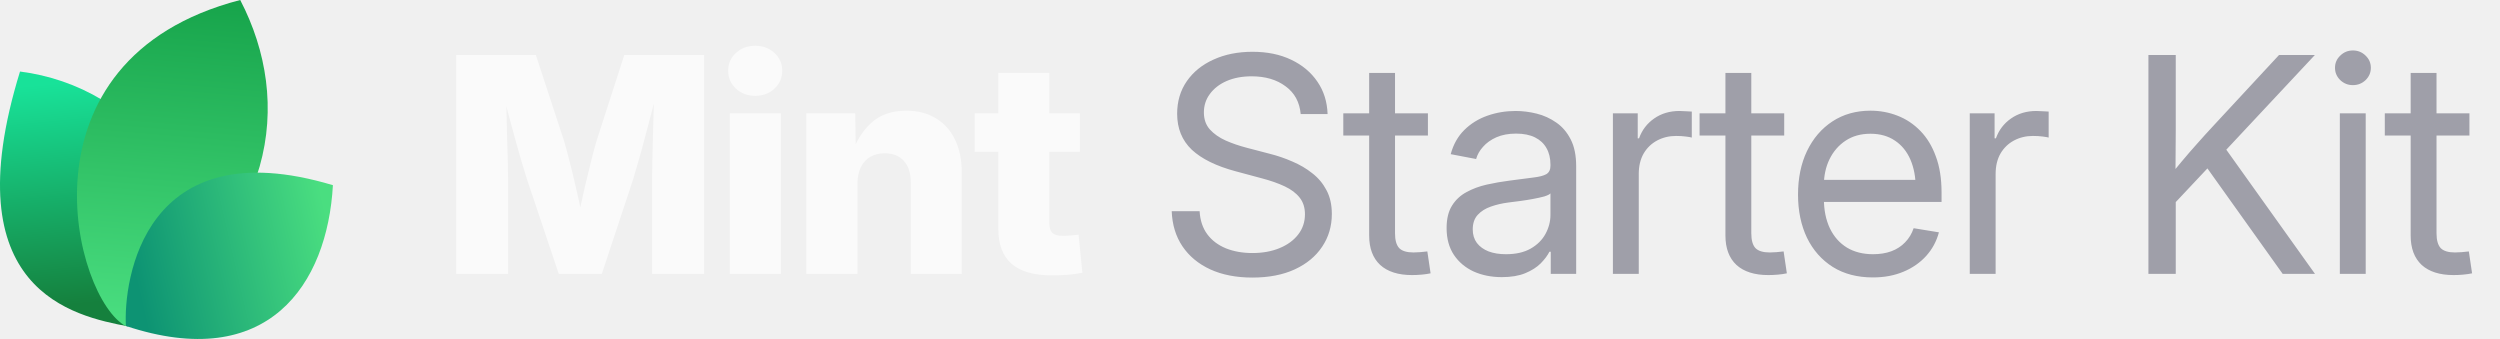
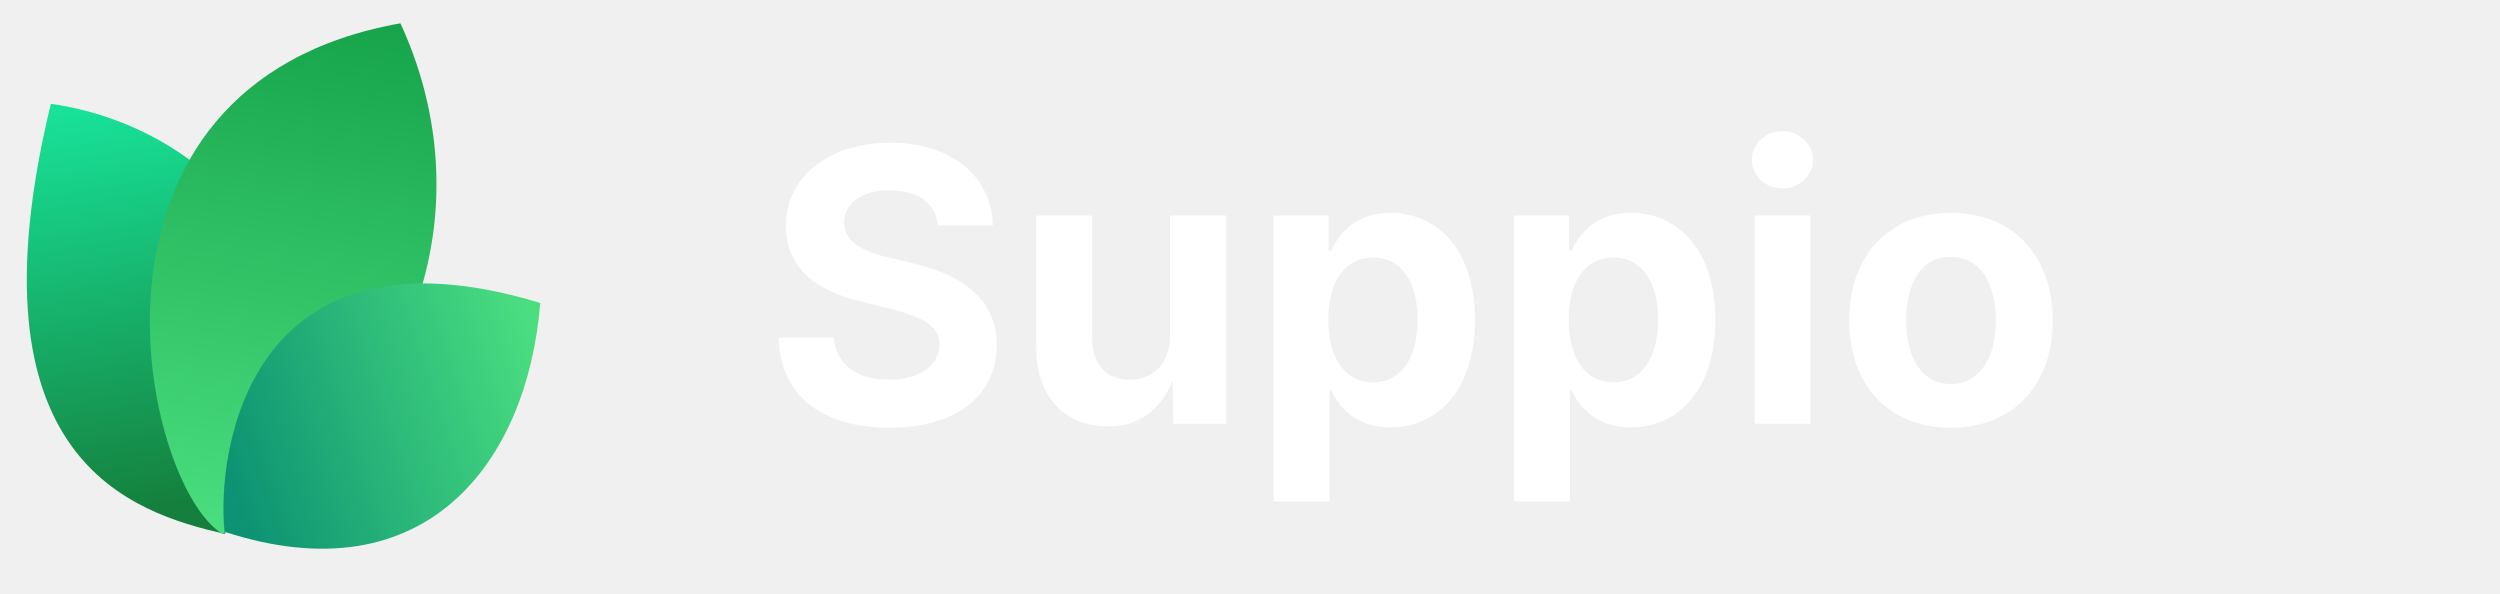
- <svg xmlns="http://www.w3.org/2000/svg" width="177" height="24" viewBox="0 0 177 24" fill="none">
-   <path d="M9.061 23.108C5.268 22.377 -3.391 20.627 1.417 5.064C9.634 6.099 16.973 14.064 9.061 23.108Z" fill="url(#paint0_linear_17557_2145)" />
-   <path d="M8.919 23.094C5.276 21.222 0.784 4.209 17.007 0C20.757 7.193 19.621 16.545 8.919 23.094Z" fill="url(#paint1_linear_17557_2145)" />
-   <path d="M8.914 23.079C8.735 19.882 10.159 9.085 23.57 13.111C23.181 20.123 18.984 26.418 8.914 23.079Z" fill="url(#paint2_linear_17557_2145)" />
-   <path d="M32.301 19.392V3.894H37.938L39.925 9.948C40.036 10.315 40.164 10.787 40.31 11.362C40.462 11.938 40.611 12.552 40.757 13.204C40.91 13.855 41.048 14.483 41.173 15.086C41.305 15.682 41.412 16.192 41.495 16.615H40.695C40.771 16.192 40.871 15.682 40.996 15.086C41.128 14.49 41.267 13.866 41.412 13.214C41.565 12.562 41.714 11.948 41.86 11.373C42.005 10.79 42.133 10.315 42.244 9.948L44.2 3.894H49.848V19.392H46.166V12.704C46.166 12.357 46.173 11.917 46.187 11.383C46.2 10.849 46.214 10.27 46.228 9.646C46.249 9.022 46.266 8.391 46.28 7.753C46.301 7.115 46.311 6.519 46.311 5.964H46.623C46.485 6.561 46.332 7.181 46.166 7.826C45.999 8.471 45.833 9.102 45.666 9.719C45.507 10.336 45.351 10.901 45.198 11.414C45.053 11.928 44.928 12.357 44.824 12.704L42.608 19.392H39.561L37.314 12.704C37.203 12.357 37.072 11.928 36.919 11.414C36.773 10.901 36.614 10.34 36.441 9.729C36.274 9.112 36.104 8.481 35.931 7.836C35.764 7.192 35.608 6.567 35.463 5.964H35.827C35.834 6.512 35.844 7.105 35.858 7.743C35.872 8.374 35.886 9.005 35.9 9.636C35.92 10.26 35.938 10.839 35.952 11.373C35.965 11.907 35.972 12.351 35.972 12.704V19.392H32.301ZM51.668 19.392V8.024H55.288V19.392H51.668ZM53.468 6.786C52.927 6.786 52.473 6.616 52.105 6.276C51.738 5.93 51.554 5.507 51.554 5.007C51.554 4.508 51.738 4.088 52.105 3.749C52.473 3.409 52.927 3.239 53.468 3.239C54.009 3.239 54.463 3.409 54.83 3.749C55.198 4.082 55.382 4.501 55.382 5.007C55.382 5.507 55.198 5.93 54.83 6.276C54.463 6.616 54.009 6.786 53.468 6.786ZM60.708 13.027V19.392H57.088V8.024H60.551L60.593 10.967H60.281C60.593 10.024 61.061 9.268 61.685 8.7C62.309 8.124 63.138 7.836 64.171 7.836C64.975 7.836 65.672 8.017 66.262 8.377C66.851 8.731 67.302 9.234 67.614 9.885C67.933 10.537 68.092 11.307 68.092 12.194V19.392H64.483V12.912C64.483 12.26 64.32 11.754 63.994 11.394C63.675 11.033 63.221 10.853 62.632 10.853C62.25 10.853 61.914 10.936 61.623 11.102C61.332 11.269 61.106 11.515 60.947 11.841C60.787 12.16 60.708 12.555 60.708 13.027ZM76.456 8.024V10.749H69.008V8.024H76.456ZM70.683 5.163H74.292V15.783C74.292 16.102 74.361 16.334 74.5 16.48C74.646 16.625 74.899 16.698 75.259 16.698C75.405 16.698 75.596 16.688 75.831 16.667C76.074 16.646 76.251 16.629 76.362 16.615L76.632 19.309C76.313 19.378 75.963 19.427 75.582 19.455C75.207 19.482 74.836 19.496 74.469 19.496C73.2 19.496 72.25 19.222 71.619 18.674C70.995 18.127 70.683 17.308 70.683 16.22V5.163Z" fill="#FAFAFA" />
-   <path d="M88.667 19.652C87.523 19.652 86.528 19.458 85.682 19.07C84.843 18.681 84.188 18.137 83.716 17.437C83.245 16.736 82.992 15.908 82.957 14.951H84.933C84.968 15.596 85.148 16.14 85.474 16.584C85.8 17.021 86.24 17.354 86.795 17.582C87.35 17.804 87.974 17.915 88.667 17.915C89.388 17.915 90.026 17.801 90.581 17.572C91.143 17.343 91.583 17.024 91.902 16.615C92.228 16.199 92.391 15.717 92.391 15.169C92.391 14.698 92.266 14.306 92.017 13.994C91.767 13.675 91.413 13.408 90.956 13.193C90.498 12.978 89.954 12.787 89.323 12.621L87.502 12.132C86.123 11.765 85.082 11.255 84.382 10.603C83.689 9.944 83.342 9.095 83.342 8.055C83.342 7.174 83.571 6.404 84.028 5.746C84.486 5.087 85.117 4.577 85.921 4.217C86.726 3.849 87.645 3.666 88.678 3.666C89.718 3.666 90.63 3.853 91.413 4.227C92.204 4.602 92.824 5.122 93.275 5.787C93.726 6.446 93.965 7.209 93.993 8.076H92.089C92.013 7.23 91.656 6.574 91.018 6.11C90.387 5.638 89.586 5.403 88.615 5.403C87.95 5.403 87.36 5.513 86.847 5.735C86.341 5.957 85.946 6.262 85.661 6.651C85.377 7.032 85.235 7.469 85.235 7.961C85.235 8.447 85.377 8.849 85.661 9.168C85.946 9.48 86.317 9.74 86.774 9.948C87.232 10.149 87.724 10.319 88.251 10.457L89.884 10.884C90.439 11.023 90.977 11.206 91.496 11.435C92.023 11.657 92.495 11.934 92.911 12.267C93.334 12.593 93.67 12.995 93.92 13.474C94.17 13.945 94.294 14.504 94.294 15.149C94.294 16.015 94.066 16.788 93.608 17.468C93.157 18.148 92.512 18.681 91.673 19.07C90.834 19.458 89.832 19.652 88.667 19.652ZM101.097 8.024V9.594H95.106V8.024H101.097ZM96.937 5.163H98.767V16.521C98.767 17 98.865 17.347 99.059 17.562C99.26 17.77 99.6 17.874 100.078 17.874C100.21 17.874 100.366 17.867 100.546 17.853C100.733 17.832 100.903 17.815 101.056 17.801L101.285 19.351C101.097 19.392 100.886 19.423 100.65 19.444C100.414 19.465 100.189 19.475 99.974 19.475C98.996 19.475 98.244 19.236 97.717 18.758C97.197 18.272 96.937 17.579 96.937 16.677V5.163ZM106.33 19.621C105.595 19.621 104.932 19.489 104.343 19.226C103.754 18.955 103.285 18.564 102.939 18.05C102.592 17.53 102.419 16.896 102.419 16.147C102.419 15.495 102.547 14.965 102.804 14.556C103.06 14.146 103.403 13.828 103.833 13.599C104.263 13.363 104.742 13.186 105.269 13.068C105.796 12.95 106.333 12.857 106.881 12.787C107.574 12.69 108.132 12.617 108.555 12.569C108.978 12.52 109.287 12.441 109.481 12.33C109.675 12.212 109.772 12.014 109.772 11.737V11.654C109.772 11.203 109.679 10.815 109.492 10.489C109.311 10.163 109.041 9.91 108.68 9.729C108.32 9.549 107.872 9.459 107.338 9.459C106.805 9.459 106.34 9.546 105.945 9.719C105.556 9.892 105.241 10.118 104.998 10.395C104.755 10.665 104.593 10.953 104.509 11.258L102.71 10.915C102.897 10.222 103.22 9.65 103.677 9.199C104.135 8.748 104.679 8.412 105.31 8.19C105.941 7.968 106.607 7.857 107.307 7.857C107.8 7.857 108.295 7.92 108.795 8.044C109.301 8.169 109.765 8.381 110.188 8.679C110.611 8.97 110.951 9.369 111.208 9.875C111.464 10.374 111.593 11.005 111.593 11.768V19.392H109.793V17.822H109.7C109.568 18.085 109.363 18.359 109.086 18.643C108.809 18.921 108.444 19.153 107.994 19.34C107.543 19.527 106.988 19.621 106.33 19.621ZM106.621 17.998C107.321 17.998 107.904 17.867 108.368 17.603C108.84 17.333 109.19 16.986 109.419 16.563C109.654 16.133 109.772 15.682 109.772 15.211V13.692C109.703 13.769 109.554 13.841 109.325 13.911C109.096 13.973 108.829 14.032 108.524 14.088C108.226 14.143 107.921 14.192 107.609 14.233C107.304 14.275 107.033 14.309 106.798 14.337C106.354 14.393 105.938 14.49 105.549 14.628C105.168 14.76 104.86 14.954 104.624 15.211C104.388 15.467 104.27 15.811 104.27 16.241C104.27 16.615 104.367 16.934 104.561 17.198C104.762 17.461 105.04 17.662 105.393 17.801C105.747 17.933 106.156 17.998 106.621 17.998ZM114.193 19.392V8.024H115.951V9.792H116.045C116.253 9.209 116.61 8.741 117.116 8.388C117.622 8.034 118.219 7.857 118.905 7.857C119.058 7.857 119.217 7.864 119.384 7.878C119.55 7.885 119.682 7.892 119.779 7.899V9.74C119.716 9.719 119.578 9.695 119.363 9.667C119.155 9.639 118.922 9.625 118.666 9.625C118.174 9.625 117.726 9.733 117.324 9.948C116.922 10.163 116.603 10.471 116.367 10.874C116.138 11.276 116.024 11.758 116.024 12.319V19.392H114.193ZM126.322 8.024V9.594H120.33V8.024H126.322ZM122.161 5.163H123.992V16.521C123.992 17 124.089 17.347 124.283 17.562C124.484 17.77 124.824 17.874 125.302 17.874C125.434 17.874 125.59 17.867 125.77 17.853C125.958 17.832 126.127 17.815 126.28 17.801L126.509 19.351C126.322 19.392 126.11 19.423 125.874 19.444C125.639 19.465 125.413 19.475 125.198 19.475C124.221 19.475 123.468 19.236 122.941 18.758C122.421 18.272 122.161 17.579 122.161 16.677V5.163ZM132.604 19.642C131.502 19.642 130.555 19.396 129.765 18.903C128.974 18.404 128.364 17.714 127.934 16.834C127.511 15.946 127.3 14.927 127.3 13.775C127.3 12.611 127.511 11.584 127.934 10.697C128.364 9.802 128.964 9.102 129.734 8.596C130.51 8.089 131.408 7.836 132.428 7.836C133.1 7.836 133.738 7.954 134.341 8.19C134.952 8.426 135.489 8.783 135.954 9.261C136.425 9.74 136.793 10.343 137.056 11.071C137.327 11.792 137.462 12.645 137.462 13.63V14.296H128.433V12.735H136.463L135.631 13.297C135.631 12.541 135.506 11.876 135.257 11.3C135.007 10.725 134.643 10.277 134.165 9.958C133.686 9.632 133.107 9.469 132.428 9.469C131.748 9.469 131.162 9.632 130.67 9.958C130.177 10.284 129.796 10.725 129.526 11.279C129.262 11.827 129.13 12.441 129.13 13.12V14.046C129.13 14.864 129.273 15.572 129.557 16.168C129.841 16.757 130.243 17.211 130.763 17.53C131.283 17.842 131.901 17.998 132.615 17.998C133.093 17.998 133.523 17.929 133.905 17.79C134.293 17.645 134.619 17.433 134.882 17.156C135.153 16.879 135.354 16.546 135.486 16.157L137.275 16.449C137.108 17.08 136.81 17.634 136.38 18.113C135.95 18.591 135.413 18.966 134.768 19.236C134.123 19.507 133.402 19.642 132.604 19.642ZM139.459 19.392V8.024H141.217V9.792H141.311C141.519 9.209 141.876 8.741 142.382 8.388C142.888 8.034 143.485 7.857 144.171 7.857C144.324 7.857 144.483 7.864 144.649 7.878C144.816 7.885 144.948 7.892 145.045 7.899V9.74C144.982 9.719 144.844 9.695 144.629 9.667C144.421 9.639 144.188 9.625 143.932 9.625C143.439 9.625 142.992 9.733 142.59 9.948C142.188 10.163 141.869 10.471 141.633 10.874C141.404 11.276 141.29 11.758 141.29 12.319V19.392H139.459ZM153.429 14.961V12.715C153.783 12.257 154.136 11.82 154.49 11.404C154.844 10.981 155.204 10.565 155.572 10.156C155.939 9.74 156.314 9.327 156.695 8.918L161.355 3.894H163.893L157.277 10.967H157.184L153.429 14.961ZM152.108 19.392V3.894H154.043V9.241L154.022 12.559L154.043 13.505V19.392H152.108ZM161.615 19.392L155.967 11.477L157.173 9.969L163.903 19.392H161.615ZM165.661 19.392V8.024H167.492V19.392H165.661ZM166.587 6.027C166.24 6.027 165.942 5.909 165.692 5.673C165.443 5.43 165.318 5.139 165.318 4.799C165.318 4.459 165.443 4.172 165.692 3.936C165.942 3.693 166.24 3.572 166.587 3.572C166.934 3.572 167.232 3.693 167.482 3.936C167.731 4.172 167.856 4.459 167.856 4.799C167.856 5.139 167.731 5.43 167.482 5.673C167.232 5.909 166.934 6.027 166.587 6.027ZM174.836 8.024V9.594H168.844V8.024H174.836ZM170.675 5.163H172.506V16.521C172.506 17 172.603 17.347 172.797 17.562C172.998 17.77 173.338 17.874 173.816 17.874C173.948 17.874 174.104 17.867 174.284 17.853C174.472 17.832 174.641 17.815 174.794 17.801L175.023 19.351C174.836 19.392 174.624 19.423 174.388 19.444C174.153 19.465 173.927 19.475 173.712 19.475C172.735 19.475 171.982 19.236 171.455 18.758C170.935 18.272 170.675 17.579 170.675 16.677V5.163Z" fill="#9F9FA9" />
+ <svg xmlns="http://www.w3.org/2000/svg" width="118" height="28" viewBox="0 0 118 28" fill="none" role="img" aria-label="Suppio">
+   <path d="M10.6 25.2C6.3 24.2 -1.7 21.8 2.4 4.9C10.8 6.1 18 14.5 10.6 25.2Z" fill="url(#a)" />
+   <path d="M10.5 25.2C6.7 22.9 2.6 4 18.9 1.1C22.5 8.9 20.7 18.7 10.5 25.2Z" fill="url(#b)" />
+   <path d="M10.6 25.1C10.2 21.4 11.7 10.1 25.5 14.3C24.9 21.8 20.1 28.2 10.6 25.1Z" fill="url(#c)" />
+   <text x="36" y="20" fill="#FFFFFF" font-family="Inter, Arial, sans-serif" font-size="18" font-weight="700">Suppio</text>
  <defs>
-     <linearGradient id="paint0_linear_17557_2145" x1="3.776" y1="5.916" x2="5.232" y2="21.559" gradientUnits="userSpaceOnUse">
+     <linearGradient id="a" x1="4" y1="5" x2="7" y2="24" gradientUnits="userSpaceOnUse">
      <stop stop-color="#18E299" />
      <stop offset="1" stop-color="#15803D" />
    </linearGradient>
-     <linearGradient id="paint1_linear_17557_2145" x1="12.171" y1="-0.718" x2="10.19" y2="22.983" gradientUnits="userSpaceOnUse">
+     <linearGradient id="b" x1="14" y1="0" x2="10" y2="25" gradientUnits="userSpaceOnUse">
      <stop stop-color="#16A34A" />
      <stop offset="1" stop-color="#4ADE80" />
    </linearGradient>
-     <linearGradient id="paint2_linear_17557_2145" x1="23.133" y1="15.353" x2="9.338" y2="18.52" gradientUnits="userSpaceOnUse">
+     <linearGradient id="c" x1="25" y1="15" x2="10" y2="20" gradientUnits="userSpaceOnUse">
      <stop stop-color="#4ADE80" />
      <stop offset="1" stop-color="#0D9373" />
    </linearGradient>
  </defs>
</svg>
